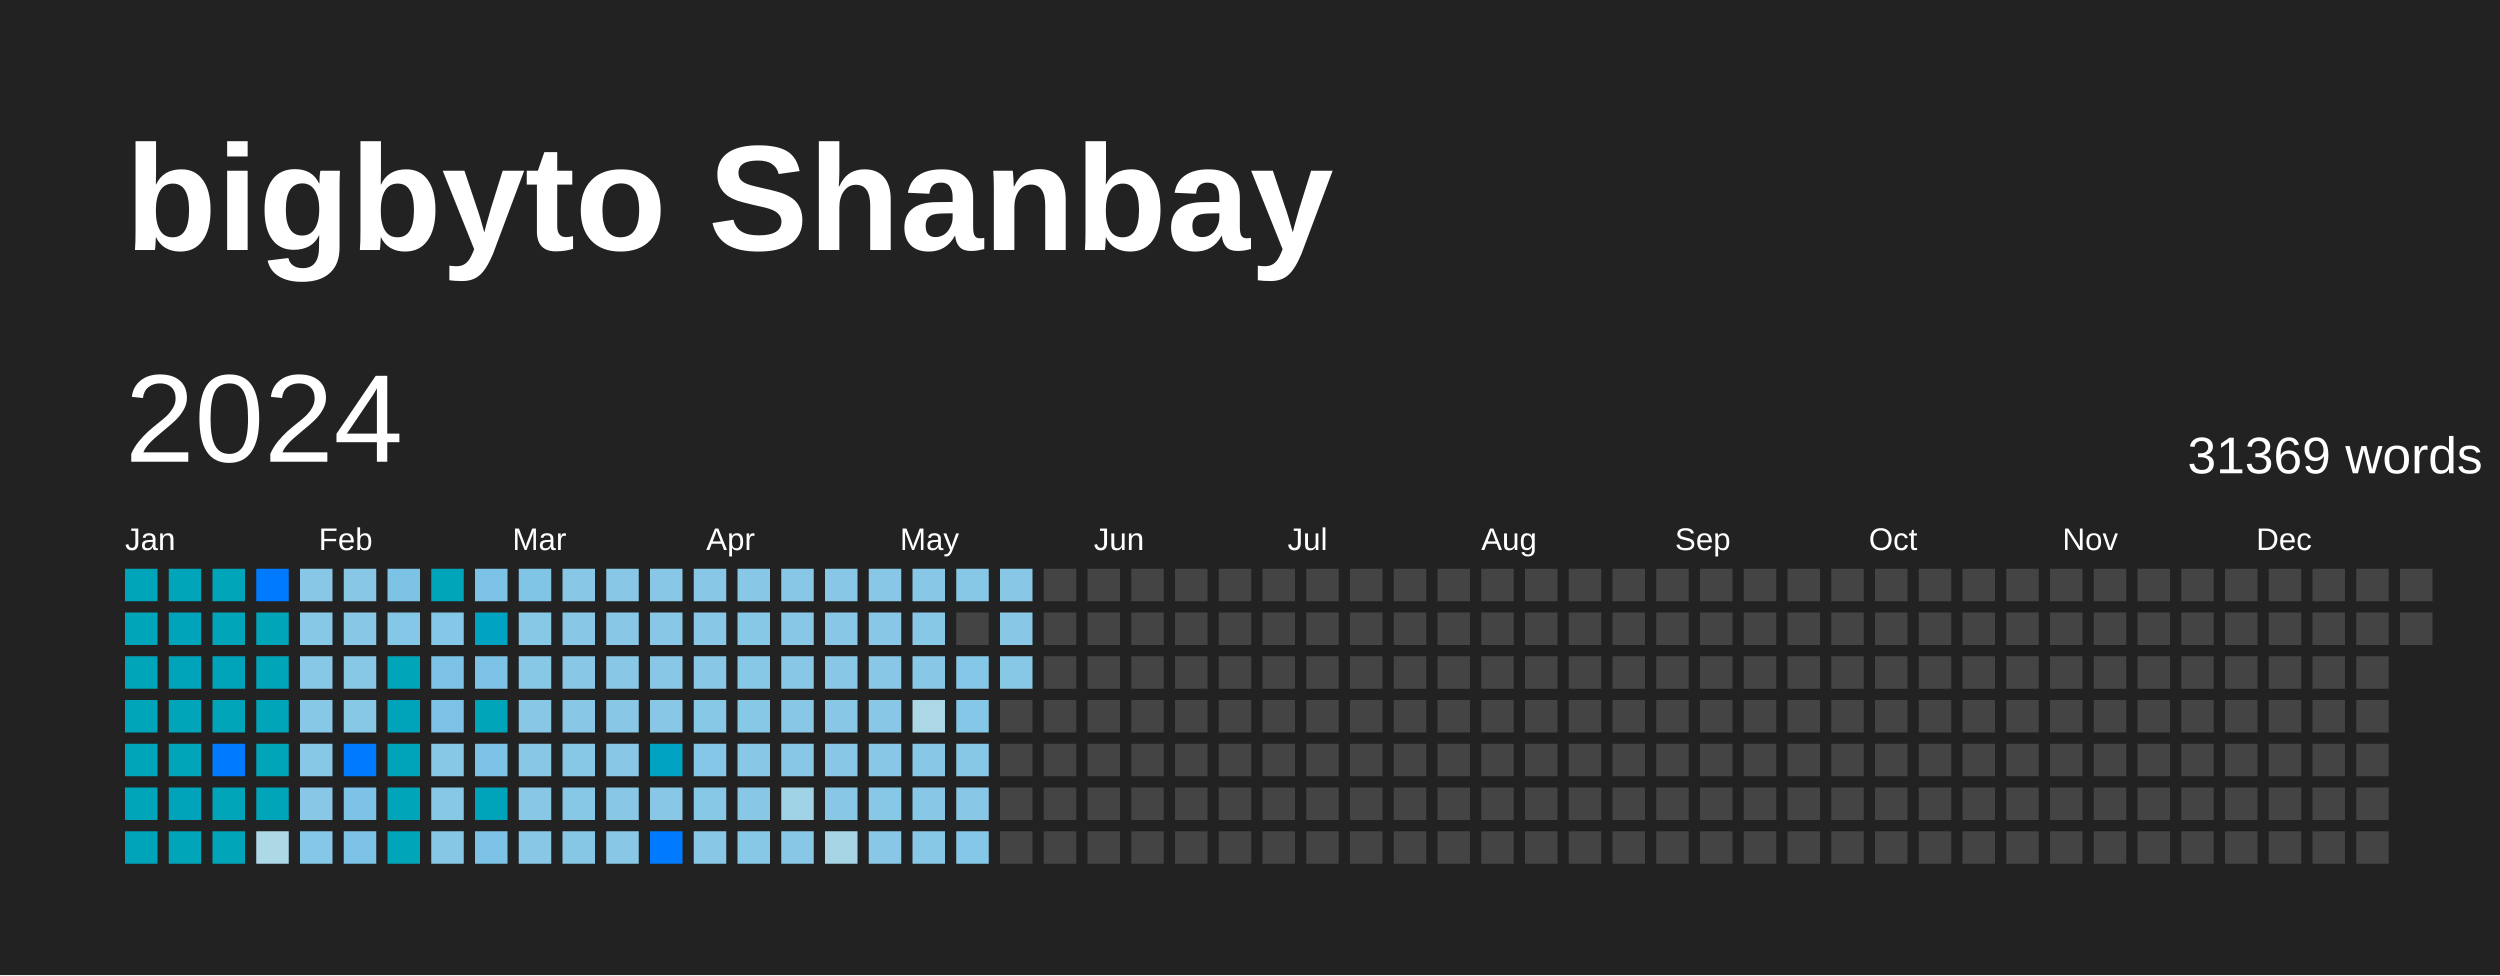
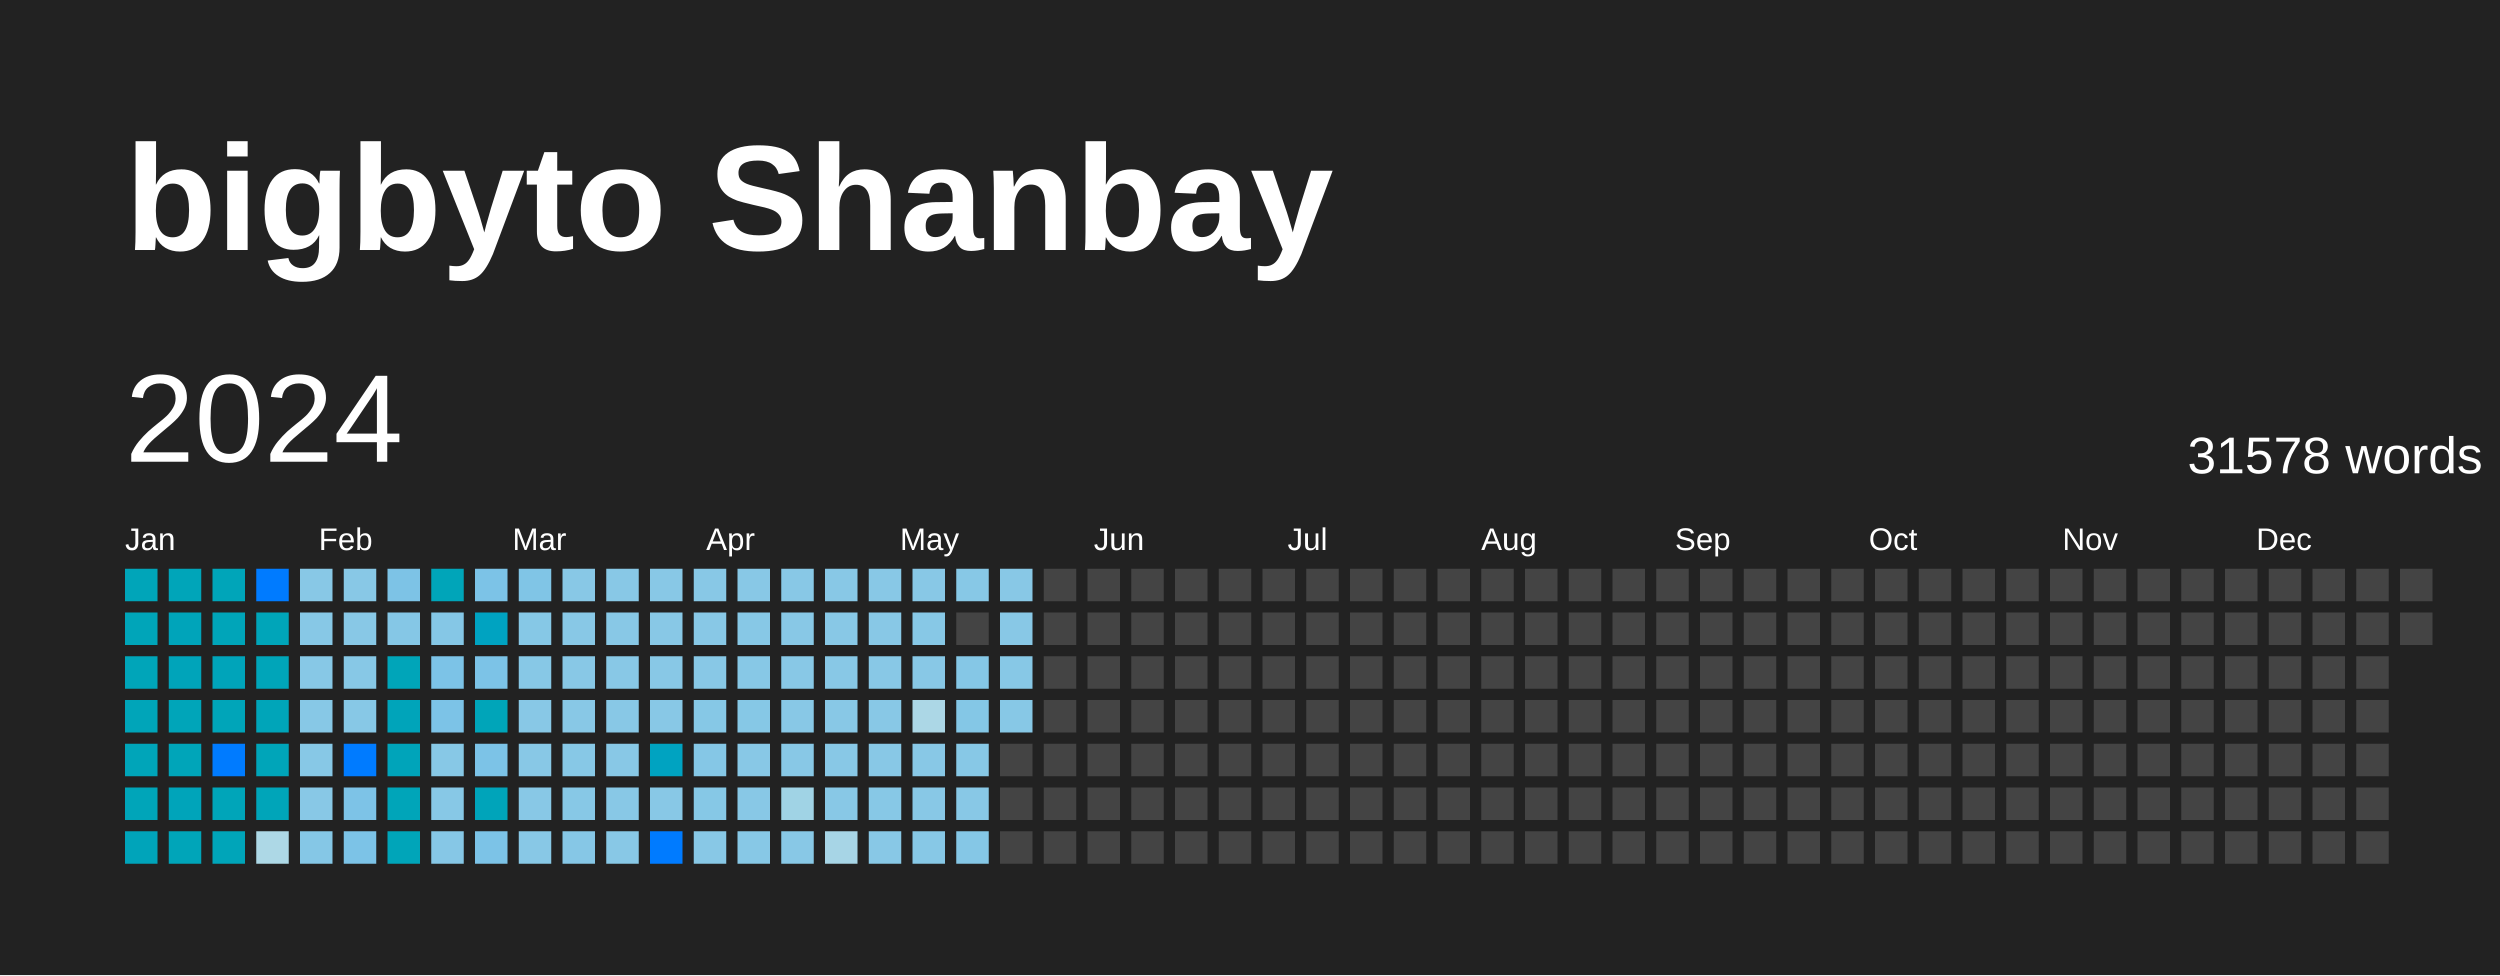
<svg xmlns="http://www.w3.org/2000/svg" baseProfile="full" height="78mm" version="1.1" viewBox="0,0,200,78" width="200mm">
  <defs />
  <rect fill="#222222" height="78" width="200" x="0" y="0" />
  <text fill="#FFFFFF" style="font-size:12px; font-family:Arial; font-weight:bold;" x="10" y="20">bigbyto Shanbay</text>
  <text dominant-baseline="hanging" fill="#FFFFFF" style="font-size:10.0px; font-family:Arial;" x="10" y="30">2024</text>
-   <text dominant-baseline="hanging" fill="#FFFFFF" style="font-size:4.125px; font-family:Arial;" x="175" y="35">31369 words</text>
+   <text dominant-baseline="hanging" fill="#FFFFFF" style="font-size:4.125px; font-family:Arial;" x="175" y="35">31578 words</text>
  <text fill="#FFFFFF" style="font-size:2.5px; font-family:Arial" x="10.0" y="44">Jan</text>
  <text fill="#FFFFFF" style="font-size:2.5px; font-family:Arial" x="25.5" y="44">Feb</text>
  <text fill="#FFFFFF" style="font-size:2.5px; font-family:Arial" x="41.0" y="44">Mar</text>
  <text fill="#FFFFFF" style="font-size:2.5px; font-family:Arial" x="56.5" y="44">Apr</text>
  <text fill="#FFFFFF" style="font-size:2.5px; font-family:Arial" x="72.0" y="44">May</text>
  <text fill="#FFFFFF" style="font-size:2.5px; font-family:Arial" x="87.5" y="44">Jun</text>
  <text fill="#FFFFFF" style="font-size:2.5px; font-family:Arial" x="103.0" y="44">Jul</text>
  <text fill="#FFFFFF" style="font-size:2.5px; font-family:Arial" x="118.5" y="44">Aug</text>
  <text fill="#FFFFFF" style="font-size:2.5px; font-family:Arial" x="134.0" y="44">Sep</text>
  <text fill="#FFFFFF" style="font-size:2.5px; font-family:Arial" x="149.5" y="44">Oct</text>
  <text fill="#FFFFFF" style="font-size:2.5px; font-family:Arial" x="165.0" y="44">Nov</text>
  <text fill="#FFFFFF" style="font-size:2.5px; font-family:Arial" x="180.5" y="44">Dec</text>
  <rect fill="#00a5b9" height="2.6" width="2.6" x="10.0" y="45.5" />
  <rect fill="#00a5b9" height="2.6" width="2.6" x="10.0" y="49.0" />
  <rect fill="#00a5b9" height="2.6" width="2.6" x="10.0" y="52.5" />
  <rect fill="#00a5b9" height="2.6" width="2.6" x="10.0" y="56.0" />
  <rect fill="#00a5b9" height="2.6" width="2.6" x="10.0" y="59.5" />
  <rect fill="#00a5b9" height="2.6" width="2.6" x="10.0" y="63.0" />
  <rect fill="#00a4ba" height="2.6" width="2.6" x="10.0" y="66.5" />
  <rect fill="#00a5b9" height="2.6" width="2.6" x="13.5" y="45.5" />
  <rect fill="#00a4ba" height="2.6" width="2.6" x="13.5" y="49.0" />
  <rect fill="#00a4ba" height="2.6" width="2.6" x="13.5" y="52.5" />
  <rect fill="#00a5b9" height="2.6" width="2.6" x="13.5" y="56.0" />
  <rect fill="#00a5b9" height="2.6" width="2.6" x="13.5" y="59.5" />
  <rect fill="#00a4ba" height="2.6" width="2.6" x="13.5" y="63.0" />
  <rect fill="#00a5b9" height="2.6" width="2.6" x="13.5" y="66.5" />
  <rect fill="#00a5b9" height="2.6" width="2.6" x="17.0" y="45.5" />
  <rect fill="#00a5b9" height="2.6" width="2.6" x="17.0" y="49.0" />
  <rect fill="#00a4ba" height="2.6" width="2.6" x="17.0" y="52.5" />
  <rect fill="#00a5b9" height="2.6" width="2.6" x="17.0" y="56.0" />
  <rect fill="#007BFF" height="2.6" width="2.6" x="17.0" y="59.5" />
  <rect fill="#00a5b9" height="2.6" width="2.6" x="17.0" y="63.0" />
  <rect fill="#00a5b9" height="2.6" width="2.6" x="17.0" y="66.5" />
  <rect fill="#007BFF" height="2.6" width="2.6" x="20.5" y="45.5" />
  <rect fill="#00a5b9" height="2.6" width="2.6" x="20.5" y="49.0" />
  <rect fill="#00a5b9" height="2.6" width="2.6" x="20.5" y="52.5" />
  <rect fill="#00a5b9" height="2.6" width="2.6" x="20.5" y="56.0" />
  <rect fill="#00a5b9" height="2.6" width="2.6" x="20.5" y="59.5" />
  <rect fill="#00a5b9" height="2.6" width="2.6" x="20.5" y="63.0" />
  <rect fill="#add8e6" height="2.6" width="2.6" x="20.5" y="66.5" />
  <rect fill="#88c8e6" height="2.6" width="2.6" x="24.0" y="45.5" />
  <rect fill="#87c8e6" height="2.6" width="2.6" x="24.0" y="49.0" />
  <rect fill="#87c8e6" height="2.6" width="2.6" x="24.0" y="52.5" />
  <rect fill="#87c8e6" height="2.6" width="2.6" x="24.0" y="56.0" />
  <rect fill="#87c8e6" height="2.6" width="2.6" x="24.0" y="59.5" />
  <rect fill="#88c8e6" height="2.6" width="2.6" x="24.0" y="63.0" />
  <rect fill="#85c7e6" height="2.6" width="2.6" x="24.0" y="66.5" />
  <rect fill="#88c8e6" height="2.6" width="2.6" x="27.5" y="45.5" />
  <rect fill="#88c8e6" height="2.6" width="2.6" x="27.5" y="49.0" />
  <rect fill="#87c8e6" height="2.6" width="2.6" x="27.5" y="52.5" />
  <rect fill="#87c8e6" height="2.6" width="2.6" x="27.5" y="56.0" />
  <rect fill="#007BFF" height="2.6" width="2.6" x="27.5" y="59.5" />
  <rect fill="#7dc3e7" height="2.6" width="2.6" x="27.5" y="63.0" />
  <rect fill="#7cc3e7" height="2.6" width="2.6" x="27.5" y="66.5" />
  <rect fill="#7dc3e6" height="2.6" width="2.6" x="31.0" y="45.5" />
  <rect fill="#85c7e6" height="2.6" width="2.6" x="31.0" y="49.0" />
  <rect fill="#00a5b9" height="2.6" width="2.6" x="31.0" y="52.5" />
  <rect fill="#00a4ba" height="2.6" width="2.6" x="31.0" y="56.0" />
  <rect fill="#00a4ba" height="2.6" width="2.6" x="31.0" y="59.5" />
  <rect fill="#00a5b9" height="2.6" width="2.6" x="31.0" y="63.0" />
  <rect fill="#00a5b9" height="2.6" width="2.6" x="31.0" y="66.5" />
  <rect fill="#00a5b9" height="2.6" width="2.6" x="34.5" y="45.5" />
  <rect fill="#85c7e6" height="2.6" width="2.6" x="34.5" y="49.0" />
  <rect fill="#7cc3e7" height="2.6" width="2.6" x="34.5" y="52.5" />
  <rect fill="#7cc3e7" height="2.6" width="2.6" x="34.5" y="56.0" />
  <rect fill="#87c8e6" height="2.6" width="2.6" x="34.5" y="59.5" />
  <rect fill="#87c8e6" height="2.6" width="2.6" x="34.5" y="63.0" />
  <rect fill="#86c7e6" height="2.6" width="2.6" x="34.5" y="66.5" />
  <rect fill="#7cc3e7" height="2.6" width="2.6" x="38.0" y="45.5" />
  <rect fill="#00a3c1" height="2.6" width="2.6" x="38.0" y="49.0" />
  <rect fill="#7cc3e7" height="2.6" width="2.6" x="38.0" y="52.5" />
  <rect fill="#00a5b9" height="2.6" width="2.6" x="38.0" y="56.0" />
  <rect fill="#7cc3e7" height="2.6" width="2.6" x="38.0" y="59.5" />
  <rect fill="#00a4ba" height="2.6" width="2.6" x="38.0" y="63.0" />
  <rect fill="#7cc3e7" height="2.6" width="2.6" x="38.0" y="66.5" />
  <rect fill="#80c5e6" height="2.6" width="2.6" x="41.5" y="45.5" />
  <rect fill="#86c8e6" height="2.6" width="2.6" x="41.5" y="49.0" />
  <rect fill="#87c8e6" height="2.6" width="2.6" x="41.5" y="52.5" />
  <rect fill="#88c8e6" height="2.6" width="2.6" x="41.5" y="56.0" />
  <rect fill="#88c8e6" height="2.6" width="2.6" x="41.5" y="59.5" />
  <rect fill="#88c8e6" height="2.6" width="2.6" x="41.5" y="63.0" />
  <rect fill="#88c8e6" height="2.6" width="2.6" x="41.5" y="66.5" />
  <rect fill="#88c8e6" height="2.6" width="2.6" x="45.0" y="45.5" />
  <rect fill="#88c8e6" height="2.6" width="2.6" x="45.0" y="49.0" />
  <rect fill="#88c8e6" height="2.6" width="2.6" x="45.0" y="52.5" />
  <rect fill="#88c8e6" height="2.6" width="2.6" x="45.0" y="56.0" />
  <rect fill="#87c8e6" height="2.6" width="2.6" x="45.0" y="59.5" />
  <rect fill="#87c8e6" height="2.6" width="2.6" x="45.0" y="63.0" />
  <rect fill="#86c7e6" height="2.6" width="2.6" x="45.0" y="66.5" />
  <rect fill="#88c8e6" height="2.6" width="2.6" x="48.5" y="45.5" />
  <rect fill="#88c8e6" height="2.6" width="2.6" x="48.5" y="49.0" />
  <rect fill="#88c8e6" height="2.6" width="2.6" x="48.5" y="52.5" />
  <rect fill="#88c8e6" height="2.6" width="2.6" x="48.5" y="56.0" />
  <rect fill="#88c8e6" height="2.6" width="2.6" x="48.5" y="59.5" />
  <rect fill="#88c8e6" height="2.6" width="2.6" x="48.5" y="63.0" />
  <rect fill="#88c8e6" height="2.6" width="2.6" x="48.5" y="66.5" />
  <rect fill="#88c8e6" height="2.6" width="2.6" x="52.0" y="45.5" />
  <rect fill="#88c8e6" height="2.6" width="2.6" x="52.0" y="49.0" />
  <rect fill="#88c8e6" height="2.6" width="2.6" x="52.0" y="52.5" />
  <rect fill="#88c8e6" height="2.6" width="2.6" x="52.0" y="56.0" />
  <rect fill="#00a3c1" height="2.6" width="2.6" x="52.0" y="59.5" />
  <rect fill="#88c8e6" height="2.6" width="2.6" x="52.0" y="63.0" />
  <rect fill="#007BFF" height="2.6" width="2.6" x="52.0" y="66.5" />
  <rect fill="#88c8e6" height="2.6" width="2.6" x="55.5" y="45.5" />
  <rect fill="#88c8e6" height="2.6" width="2.6" x="55.5" y="49.0" />
  <rect fill="#88c8e6" height="2.6" width="2.6" x="55.5" y="52.5" />
  <rect fill="#86c8e6" height="2.6" width="2.6" x="55.5" y="56.0" />
  <rect fill="#85c7e6" height="2.6" width="2.6" x="55.5" y="59.5" />
  <rect fill="#86c8e6" height="2.6" width="2.6" x="55.5" y="63.0" />
  <rect fill="#88c8e6" height="2.6" width="2.6" x="55.5" y="66.5" />
  <rect fill="#88c8e6" height="2.6" width="2.6" x="59.0" y="45.5" />
  <rect fill="#87c8e6" height="2.6" width="2.6" x="59.0" y="49.0" />
  <rect fill="#87c8e6" height="2.6" width="2.6" x="59.0" y="52.5" />
  <rect fill="#86c8e6" height="2.6" width="2.6" x="59.0" y="56.0" />
  <rect fill="#88c8e6" height="2.6" width="2.6" x="59.0" y="59.5" />
  <rect fill="#88c8e6" height="2.6" width="2.6" x="59.0" y="63.0" />
  <rect fill="#87c8e6" height="2.6" width="2.6" x="59.0" y="66.5" />
  <rect fill="#88c8e6" height="2.6" width="2.6" x="62.5" y="45.5" />
  <rect fill="#88c8e6" height="2.6" width="2.6" x="62.5" y="49.0" />
  <rect fill="#88c8e6" height="2.6" width="2.6" x="62.5" y="52.5" />
  <rect fill="#88c8e6" height="2.6" width="2.6" x="62.5" y="56.0" />
  <rect fill="#88c8e6" height="2.6" width="2.6" x="62.5" y="59.5" />
  <rect fill="#a0d3e5" height="2.6" width="2.6" x="62.5" y="63.0" />
  <rect fill="#88c8e6" height="2.6" width="2.6" x="62.5" y="66.5" />
  <rect fill="#88c8e6" height="2.6" width="2.6" x="66.0" y="45.5" />
  <rect fill="#88c8e6" height="2.6" width="2.6" x="66.0" y="49.0" />
  <rect fill="#88c8e6" height="2.6" width="2.6" x="66.0" y="52.5" />
  <rect fill="#88c8e6" height="2.6" width="2.6" x="66.0" y="56.0" />
  <rect fill="#88c8e6" height="2.6" width="2.6" x="66.0" y="59.5" />
  <rect fill="#88c8e6" height="2.6" width="2.6" x="66.0" y="63.0" />
  <rect fill="#a7d5e6" height="2.6" width="2.6" x="66.0" y="66.5" />
  <rect fill="#88c8e6" height="2.6" width="2.6" x="69.5" y="45.5" />
  <rect fill="#88c8e6" height="2.6" width="2.6" x="69.5" y="49.0" />
  <rect fill="#88c8e6" height="2.6" width="2.6" x="69.5" y="52.5" />
  <rect fill="#88c8e6" height="2.6" width="2.6" x="69.5" y="56.0" />
  <rect fill="#88c8e6" height="2.6" width="2.6" x="69.5" y="59.5" />
  <rect fill="#87c8e6" height="2.6" width="2.6" x="69.5" y="63.0" />
  <rect fill="#88c8e6" height="2.6" width="2.6" x="69.5" y="66.5" />
  <rect fill="#88c8e6" height="2.6" width="2.6" x="73.0" y="45.5" />
  <rect fill="#87c8e6" height="2.6" width="2.6" x="73.0" y="49.0" />
  <rect fill="#88c8e6" height="2.6" width="2.6" x="73.0" y="52.5" />
  <rect fill="#acd7e6" height="2.6" width="2.6" x="73.0" y="56.0" />
  <rect fill="#88c8e6" height="2.6" width="2.6" x="73.0" y="59.5" />
  <rect fill="#88c8e6" height="2.6" width="2.6" x="73.0" y="63.0" />
  <rect fill="#87c8e6" height="2.6" width="2.6" x="73.0" y="66.5" />
  <rect fill="#87c8e6" height="2.6" width="2.6" x="76.5" y="45.5" />
  <rect fill="#444444" height="2.6" width="2.6" x="76.5" y="49.0" />
  <rect fill="#85c7e6" height="2.6" width="2.6" x="76.5" y="52.5" />
  <rect fill="#84c7e6" height="2.6" width="2.6" x="76.5" y="56.0" />
  <rect fill="#87c8e6" height="2.6" width="2.6" x="76.5" y="59.5" />
  <rect fill="#88c8e6" height="2.6" width="2.6" x="76.5" y="63.0" />
  <rect fill="#85c7e6" height="2.6" width="2.6" x="76.5" y="66.5" />
  <rect fill="#88c8e6" height="2.6" width="2.6" x="80.0" y="45.5" />
  <rect fill="#88c8e6" height="2.6" width="2.6" x="80.0" y="49.0" />
  <rect fill="#87c8e6" height="2.6" width="2.6" x="80.0" y="52.5" />
-   <rect fill="#444444" height="2.6" width="2.6" x="80.0" y="56.0" />
+   <rect fill="#87c8e6" height="2.6" width="2.6" x="80.0" y="56.0" />
  <rect fill="#444444" height="2.6" width="2.6" x="80.0" y="59.5" />
  <rect fill="#444444" height="2.6" width="2.6" x="80.0" y="63.0" />
  <rect fill="#444444" height="2.6" width="2.6" x="80.0" y="66.5" />
  <rect fill="#444444" height="2.6" width="2.6" x="83.5" y="45.5" />
  <rect fill="#444444" height="2.6" width="2.6" x="83.5" y="49.0" />
  <rect fill="#444444" height="2.6" width="2.6" x="83.5" y="52.5" />
  <rect fill="#444444" height="2.6" width="2.6" x="83.5" y="56.0" />
  <rect fill="#444444" height="2.6" width="2.6" x="83.5" y="59.5" />
  <rect fill="#444444" height="2.6" width="2.6" x="83.5" y="63.0" />
  <rect fill="#444444" height="2.6" width="2.6" x="83.5" y="66.5" />
  <rect fill="#444444" height="2.6" width="2.6" x="87.0" y="45.5" />
  <rect fill="#444444" height="2.6" width="2.6" x="87.0" y="49.0" />
  <rect fill="#444444" height="2.6" width="2.6" x="87.0" y="52.5" />
  <rect fill="#444444" height="2.6" width="2.6" x="87.0" y="56.0" />
  <rect fill="#444444" height="2.6" width="2.6" x="87.0" y="59.5" />
  <rect fill="#444444" height="2.6" width="2.6" x="87.0" y="63.0" />
  <rect fill="#444444" height="2.6" width="2.6" x="87.0" y="66.5" />
  <rect fill="#444444" height="2.6" width="2.6" x="90.5" y="45.5" />
  <rect fill="#444444" height="2.6" width="2.6" x="90.5" y="49.0" />
  <rect fill="#444444" height="2.6" width="2.6" x="90.5" y="52.5" />
  <rect fill="#444444" height="2.6" width="2.6" x="90.5" y="56.0" />
  <rect fill="#444444" height="2.6" width="2.6" x="90.5" y="59.5" />
  <rect fill="#444444" height="2.6" width="2.6" x="90.5" y="63.0" />
  <rect fill="#444444" height="2.6" width="2.6" x="90.5" y="66.5" />
  <rect fill="#444444" height="2.6" width="2.6" x="94.0" y="45.5" />
  <rect fill="#444444" height="2.6" width="2.6" x="94.0" y="49.0" />
  <rect fill="#444444" height="2.6" width="2.6" x="94.0" y="52.5" />
  <rect fill="#444444" height="2.6" width="2.6" x="94.0" y="56.0" />
  <rect fill="#444444" height="2.6" width="2.6" x="94.0" y="59.5" />
  <rect fill="#444444" height="2.6" width="2.6" x="94.0" y="63.0" />
  <rect fill="#444444" height="2.6" width="2.6" x="94.0" y="66.5" />
  <rect fill="#444444" height="2.6" width="2.6" x="97.5" y="45.5" />
  <rect fill="#444444" height="2.6" width="2.6" x="97.5" y="49.0" />
  <rect fill="#444444" height="2.6" width="2.6" x="97.5" y="52.5" />
  <rect fill="#444444" height="2.6" width="2.6" x="97.5" y="56.0" />
  <rect fill="#444444" height="2.6" width="2.6" x="97.5" y="59.5" />
  <rect fill="#444444" height="2.6" width="2.6" x="97.5" y="63.0" />
  <rect fill="#444444" height="2.6" width="2.6" x="97.5" y="66.5" />
  <rect fill="#444444" height="2.6" width="2.6" x="101.0" y="45.5" />
  <rect fill="#444444" height="2.6" width="2.6" x="101.0" y="49.0" />
  <rect fill="#444444" height="2.6" width="2.6" x="101.0" y="52.5" />
  <rect fill="#444444" height="2.6" width="2.6" x="101.0" y="56.0" />
  <rect fill="#444444" height="2.6" width="2.6" x="101.0" y="59.5" />
  <rect fill="#444444" height="2.6" width="2.6" x="101.0" y="63.0" />
  <rect fill="#444444" height="2.6" width="2.6" x="101.0" y="66.5" />
  <rect fill="#444444" height="2.6" width="2.6" x="104.5" y="45.5" />
  <rect fill="#444444" height="2.6" width="2.6" x="104.5" y="49.0" />
  <rect fill="#444444" height="2.6" width="2.6" x="104.5" y="52.5" />
  <rect fill="#444444" height="2.6" width="2.6" x="104.5" y="56.0" />
  <rect fill="#444444" height="2.6" width="2.6" x="104.5" y="59.5" />
  <rect fill="#444444" height="2.6" width="2.6" x="104.5" y="63.0" />
  <rect fill="#444444" height="2.6" width="2.6" x="104.5" y="66.5" />
  <rect fill="#444444" height="2.6" width="2.6" x="108.0" y="45.5" />
  <rect fill="#444444" height="2.6" width="2.6" x="108.0" y="49.0" />
  <rect fill="#444444" height="2.6" width="2.6" x="108.0" y="52.5" />
  <rect fill="#444444" height="2.6" width="2.6" x="108.0" y="56.0" />
  <rect fill="#444444" height="2.6" width="2.6" x="108.0" y="59.5" />
  <rect fill="#444444" height="2.6" width="2.6" x="108.0" y="63.0" />
  <rect fill="#444444" height="2.6" width="2.6" x="108.0" y="66.5" />
  <rect fill="#444444" height="2.6" width="2.6" x="111.5" y="45.5" />
  <rect fill="#444444" height="2.6" width="2.6" x="111.5" y="49.0" />
  <rect fill="#444444" height="2.6" width="2.6" x="111.5" y="52.5" />
  <rect fill="#444444" height="2.6" width="2.6" x="111.5" y="56.0" />
  <rect fill="#444444" height="2.6" width="2.6" x="111.5" y="59.5" />
  <rect fill="#444444" height="2.6" width="2.6" x="111.5" y="63.0" />
  <rect fill="#444444" height="2.6" width="2.6" x="111.5" y="66.5" />
  <rect fill="#444444" height="2.6" width="2.6" x="115.0" y="45.5" />
  <rect fill="#444444" height="2.6" width="2.6" x="115.0" y="49.0" />
  <rect fill="#444444" height="2.6" width="2.6" x="115.0" y="52.5" />
  <rect fill="#444444" height="2.6" width="2.6" x="115.0" y="56.0" />
  <rect fill="#444444" height="2.6" width="2.6" x="115.0" y="59.5" />
  <rect fill="#444444" height="2.6" width="2.6" x="115.0" y="63.0" />
  <rect fill="#444444" height="2.6" width="2.6" x="115.0" y="66.5" />
  <rect fill="#444444" height="2.6" width="2.6" x="118.5" y="45.5" />
  <rect fill="#444444" height="2.6" width="2.6" x="118.5" y="49.0" />
  <rect fill="#444444" height="2.6" width="2.6" x="118.5" y="52.5" />
  <rect fill="#444444" height="2.6" width="2.6" x="118.5" y="56.0" />
  <rect fill="#444444" height="2.6" width="2.6" x="118.5" y="59.5" />
  <rect fill="#444444" height="2.6" width="2.6" x="118.5" y="63.0" />
  <rect fill="#444444" height="2.6" width="2.6" x="118.5" y="66.5" />
  <rect fill="#444444" height="2.6" width="2.6" x="122.0" y="45.5" />
  <rect fill="#444444" height="2.6" width="2.6" x="122.0" y="49.0" />
  <rect fill="#444444" height="2.6" width="2.6" x="122.0" y="52.5" />
  <rect fill="#444444" height="2.6" width="2.6" x="122.0" y="56.0" />
  <rect fill="#444444" height="2.6" width="2.6" x="122.0" y="59.5" />
  <rect fill="#444444" height="2.6" width="2.6" x="122.0" y="63.0" />
  <rect fill="#444444" height="2.6" width="2.6" x="122.0" y="66.5" />
  <rect fill="#444444" height="2.6" width="2.6" x="125.5" y="45.5" />
  <rect fill="#444444" height="2.6" width="2.6" x="125.5" y="49.0" />
  <rect fill="#444444" height="2.6" width="2.6" x="125.5" y="52.5" />
  <rect fill="#444444" height="2.6" width="2.6" x="125.5" y="56.0" />
  <rect fill="#444444" height="2.6" width="2.6" x="125.5" y="59.5" />
  <rect fill="#444444" height="2.6" width="2.6" x="125.5" y="63.0" />
  <rect fill="#444444" height="2.6" width="2.6" x="125.5" y="66.5" />
  <rect fill="#444444" height="2.6" width="2.6" x="129.0" y="45.5" />
  <rect fill="#444444" height="2.6" width="2.6" x="129.0" y="49.0" />
  <rect fill="#444444" height="2.6" width="2.6" x="129.0" y="52.5" />
  <rect fill="#444444" height="2.6" width="2.6" x="129.0" y="56.0" />
  <rect fill="#444444" height="2.6" width="2.6" x="129.0" y="59.5" />
  <rect fill="#444444" height="2.6" width="2.6" x="129.0" y="63.0" />
  <rect fill="#444444" height="2.6" width="2.6" x="129.0" y="66.5" />
  <rect fill="#444444" height="2.6" width="2.6" x="132.5" y="45.5" />
  <rect fill="#444444" height="2.6" width="2.6" x="132.5" y="49.0" />
  <rect fill="#444444" height="2.6" width="2.6" x="132.5" y="52.5" />
  <rect fill="#444444" height="2.6" width="2.6" x="132.5" y="56.0" />
  <rect fill="#444444" height="2.6" width="2.6" x="132.5" y="59.5" />
  <rect fill="#444444" height="2.6" width="2.6" x="132.5" y="63.0" />
  <rect fill="#444444" height="2.6" width="2.6" x="132.5" y="66.5" />
  <rect fill="#444444" height="2.6" width="2.6" x="136.0" y="45.5" />
  <rect fill="#444444" height="2.6" width="2.6" x="136.0" y="49.0" />
  <rect fill="#444444" height="2.6" width="2.6" x="136.0" y="52.5" />
  <rect fill="#444444" height="2.6" width="2.6" x="136.0" y="56.0" />
  <rect fill="#444444" height="2.6" width="2.6" x="136.0" y="59.5" />
  <rect fill="#444444" height="2.6" width="2.6" x="136.0" y="63.0" />
  <rect fill="#444444" height="2.6" width="2.6" x="136.0" y="66.5" />
  <rect fill="#444444" height="2.6" width="2.6" x="139.5" y="45.5" />
  <rect fill="#444444" height="2.6" width="2.6" x="139.5" y="49.0" />
  <rect fill="#444444" height="2.6" width="2.6" x="139.5" y="52.5" />
  <rect fill="#444444" height="2.6" width="2.6" x="139.5" y="56.0" />
  <rect fill="#444444" height="2.6" width="2.6" x="139.5" y="59.5" />
  <rect fill="#444444" height="2.6" width="2.6" x="139.5" y="63.0" />
  <rect fill="#444444" height="2.6" width="2.6" x="139.5" y="66.5" />
  <rect fill="#444444" height="2.6" width="2.6" x="143.0" y="45.5" />
  <rect fill="#444444" height="2.6" width="2.6" x="143.0" y="49.0" />
  <rect fill="#444444" height="2.6" width="2.6" x="143.0" y="52.5" />
  <rect fill="#444444" height="2.6" width="2.6" x="143.0" y="56.0" />
  <rect fill="#444444" height="2.6" width="2.6" x="143.0" y="59.5" />
  <rect fill="#444444" height="2.6" width="2.6" x="143.0" y="63.0" />
  <rect fill="#444444" height="2.6" width="2.6" x="143.0" y="66.5" />
  <rect fill="#444444" height="2.6" width="2.6" x="146.5" y="45.5" />
  <rect fill="#444444" height="2.6" width="2.6" x="146.5" y="49.0" />
  <rect fill="#444444" height="2.6" width="2.6" x="146.5" y="52.5" />
  <rect fill="#444444" height="2.6" width="2.6" x="146.5" y="56.0" />
  <rect fill="#444444" height="2.6" width="2.6" x="146.5" y="59.5" />
  <rect fill="#444444" height="2.6" width="2.6" x="146.5" y="63.0" />
  <rect fill="#444444" height="2.6" width="2.6" x="146.5" y="66.5" />
  <rect fill="#444444" height="2.6" width="2.6" x="150.0" y="45.5" />
  <rect fill="#444444" height="2.6" width="2.6" x="150.0" y="49.0" />
  <rect fill="#444444" height="2.6" width="2.6" x="150.0" y="52.5" />
  <rect fill="#444444" height="2.6" width="2.6" x="150.0" y="56.0" />
  <rect fill="#444444" height="2.6" width="2.6" x="150.0" y="59.5" />
  <rect fill="#444444" height="2.6" width="2.6" x="150.0" y="63.0" />
  <rect fill="#444444" height="2.6" width="2.6" x="150.0" y="66.5" />
  <rect fill="#444444" height="2.6" width="2.6" x="153.5" y="45.5" />
  <rect fill="#444444" height="2.6" width="2.6" x="153.5" y="49.0" />
  <rect fill="#444444" height="2.6" width="2.6" x="153.5" y="52.5" />
  <rect fill="#444444" height="2.6" width="2.6" x="153.5" y="56.0" />
  <rect fill="#444444" height="2.6" width="2.6" x="153.5" y="59.5" />
  <rect fill="#444444" height="2.6" width="2.6" x="153.5" y="63.0" />
  <rect fill="#444444" height="2.6" width="2.6" x="153.5" y="66.5" />
  <rect fill="#444444" height="2.6" width="2.6" x="157.0" y="45.5" />
  <rect fill="#444444" height="2.6" width="2.6" x="157.0" y="49.0" />
  <rect fill="#444444" height="2.6" width="2.6" x="157.0" y="52.5" />
  <rect fill="#444444" height="2.6" width="2.6" x="157.0" y="56.0" />
  <rect fill="#444444" height="2.6" width="2.6" x="157.0" y="59.5" />
  <rect fill="#444444" height="2.6" width="2.6" x="157.0" y="63.0" />
  <rect fill="#444444" height="2.6" width="2.6" x="157.0" y="66.5" />
  <rect fill="#444444" height="2.6" width="2.6" x="160.5" y="45.5" />
  <rect fill="#444444" height="2.6" width="2.6" x="160.5" y="49.0" />
  <rect fill="#444444" height="2.6" width="2.6" x="160.5" y="52.5" />
  <rect fill="#444444" height="2.6" width="2.6" x="160.5" y="56.0" />
  <rect fill="#444444" height="2.6" width="2.6" x="160.5" y="59.5" />
  <rect fill="#444444" height="2.6" width="2.6" x="160.5" y="63.0" />
  <rect fill="#444444" height="2.6" width="2.6" x="160.5" y="66.5" />
  <rect fill="#444444" height="2.6" width="2.6" x="164.0" y="45.5" />
  <rect fill="#444444" height="2.6" width="2.6" x="164.0" y="49.0" />
  <rect fill="#444444" height="2.6" width="2.6" x="164.0" y="52.5" />
  <rect fill="#444444" height="2.6" width="2.6" x="164.0" y="56.0" />
  <rect fill="#444444" height="2.6" width="2.6" x="164.0" y="59.5" />
  <rect fill="#444444" height="2.6" width="2.6" x="164.0" y="63.0" />
  <rect fill="#444444" height="2.6" width="2.6" x="164.0" y="66.5" />
  <rect fill="#444444" height="2.6" width="2.6" x="167.5" y="45.5" />
  <rect fill="#444444" height="2.6" width="2.6" x="167.5" y="49.0" />
  <rect fill="#444444" height="2.6" width="2.6" x="167.5" y="52.5" />
  <rect fill="#444444" height="2.6" width="2.6" x="167.5" y="56.0" />
  <rect fill="#444444" height="2.6" width="2.6" x="167.5" y="59.5" />
  <rect fill="#444444" height="2.6" width="2.6" x="167.5" y="63.0" />
  <rect fill="#444444" height="2.6" width="2.6" x="167.5" y="66.5" />
  <rect fill="#444444" height="2.6" width="2.6" x="171.0" y="45.5" />
  <rect fill="#444444" height="2.6" width="2.6" x="171.0" y="49.0" />
  <rect fill="#444444" height="2.6" width="2.6" x="171.0" y="52.5" />
  <rect fill="#444444" height="2.6" width="2.6" x="171.0" y="56.0" />
  <rect fill="#444444" height="2.6" width="2.6" x="171.0" y="59.5" />
  <rect fill="#444444" height="2.6" width="2.6" x="171.0" y="63.0" />
  <rect fill="#444444" height="2.6" width="2.6" x="171.0" y="66.5" />
  <rect fill="#444444" height="2.6" width="2.6" x="174.5" y="45.5" />
  <rect fill="#444444" height="2.6" width="2.6" x="174.5" y="49.0" />
  <rect fill="#444444" height="2.6" width="2.6" x="174.5" y="52.5" />
  <rect fill="#444444" height="2.6" width="2.6" x="174.5" y="56.0" />
  <rect fill="#444444" height="2.6" width="2.6" x="174.5" y="59.5" />
  <rect fill="#444444" height="2.6" width="2.6" x="174.5" y="63.0" />
  <rect fill="#444444" height="2.6" width="2.6" x="174.5" y="66.5" />
  <rect fill="#444444" height="2.6" width="2.6" x="178.0" y="45.5" />
  <rect fill="#444444" height="2.6" width="2.6" x="178.0" y="49.0" />
  <rect fill="#444444" height="2.6" width="2.6" x="178.0" y="52.5" />
  <rect fill="#444444" height="2.6" width="2.6" x="178.0" y="56.0" />
  <rect fill="#444444" height="2.6" width="2.6" x="178.0" y="59.5" />
  <rect fill="#444444" height="2.6" width="2.6" x="178.0" y="63.0" />
  <rect fill="#444444" height="2.6" width="2.6" x="178.0" y="66.5" />
  <rect fill="#444444" height="2.6" width="2.6" x="181.5" y="45.5" />
  <rect fill="#444444" height="2.6" width="2.6" x="181.5" y="49.0" />
  <rect fill="#444444" height="2.6" width="2.6" x="181.5" y="52.5" />
  <rect fill="#444444" height="2.6" width="2.6" x="181.5" y="56.0" />
  <rect fill="#444444" height="2.6" width="2.6" x="181.5" y="59.5" />
  <rect fill="#444444" height="2.6" width="2.6" x="181.5" y="63.0" />
  <rect fill="#444444" height="2.6" width="2.6" x="181.5" y="66.5" />
  <rect fill="#444444" height="2.6" width="2.6" x="185.0" y="45.5" />
  <rect fill="#444444" height="2.6" width="2.6" x="185.0" y="49.0" />
  <rect fill="#444444" height="2.6" width="2.6" x="185.0" y="52.5" />
  <rect fill="#444444" height="2.6" width="2.6" x="185.0" y="56.0" />
  <rect fill="#444444" height="2.6" width="2.6" x="185.0" y="59.5" />
  <rect fill="#444444" height="2.6" width="2.6" x="185.0" y="63.0" />
  <rect fill="#444444" height="2.6" width="2.6" x="185.0" y="66.5" />
  <rect fill="#444444" height="2.6" width="2.6" x="188.5" y="45.5" />
  <rect fill="#444444" height="2.6" width="2.6" x="188.5" y="49.0" />
  <rect fill="#444444" height="2.6" width="2.6" x="188.5" y="52.5" />
  <rect fill="#444444" height="2.6" width="2.6" x="188.5" y="56.0" />
  <rect fill="#444444" height="2.6" width="2.6" x="188.5" y="59.5" />
  <rect fill="#444444" height="2.6" width="2.6" x="188.5" y="63.0" />
  <rect fill="#444444" height="2.6" width="2.6" x="188.5" y="66.5" />
  <rect fill="#444444" height="2.6" width="2.6" x="192.0" y="45.5" />
  <rect fill="#444444" height="2.6" width="2.6" x="192.0" y="49.0" />
</svg>
